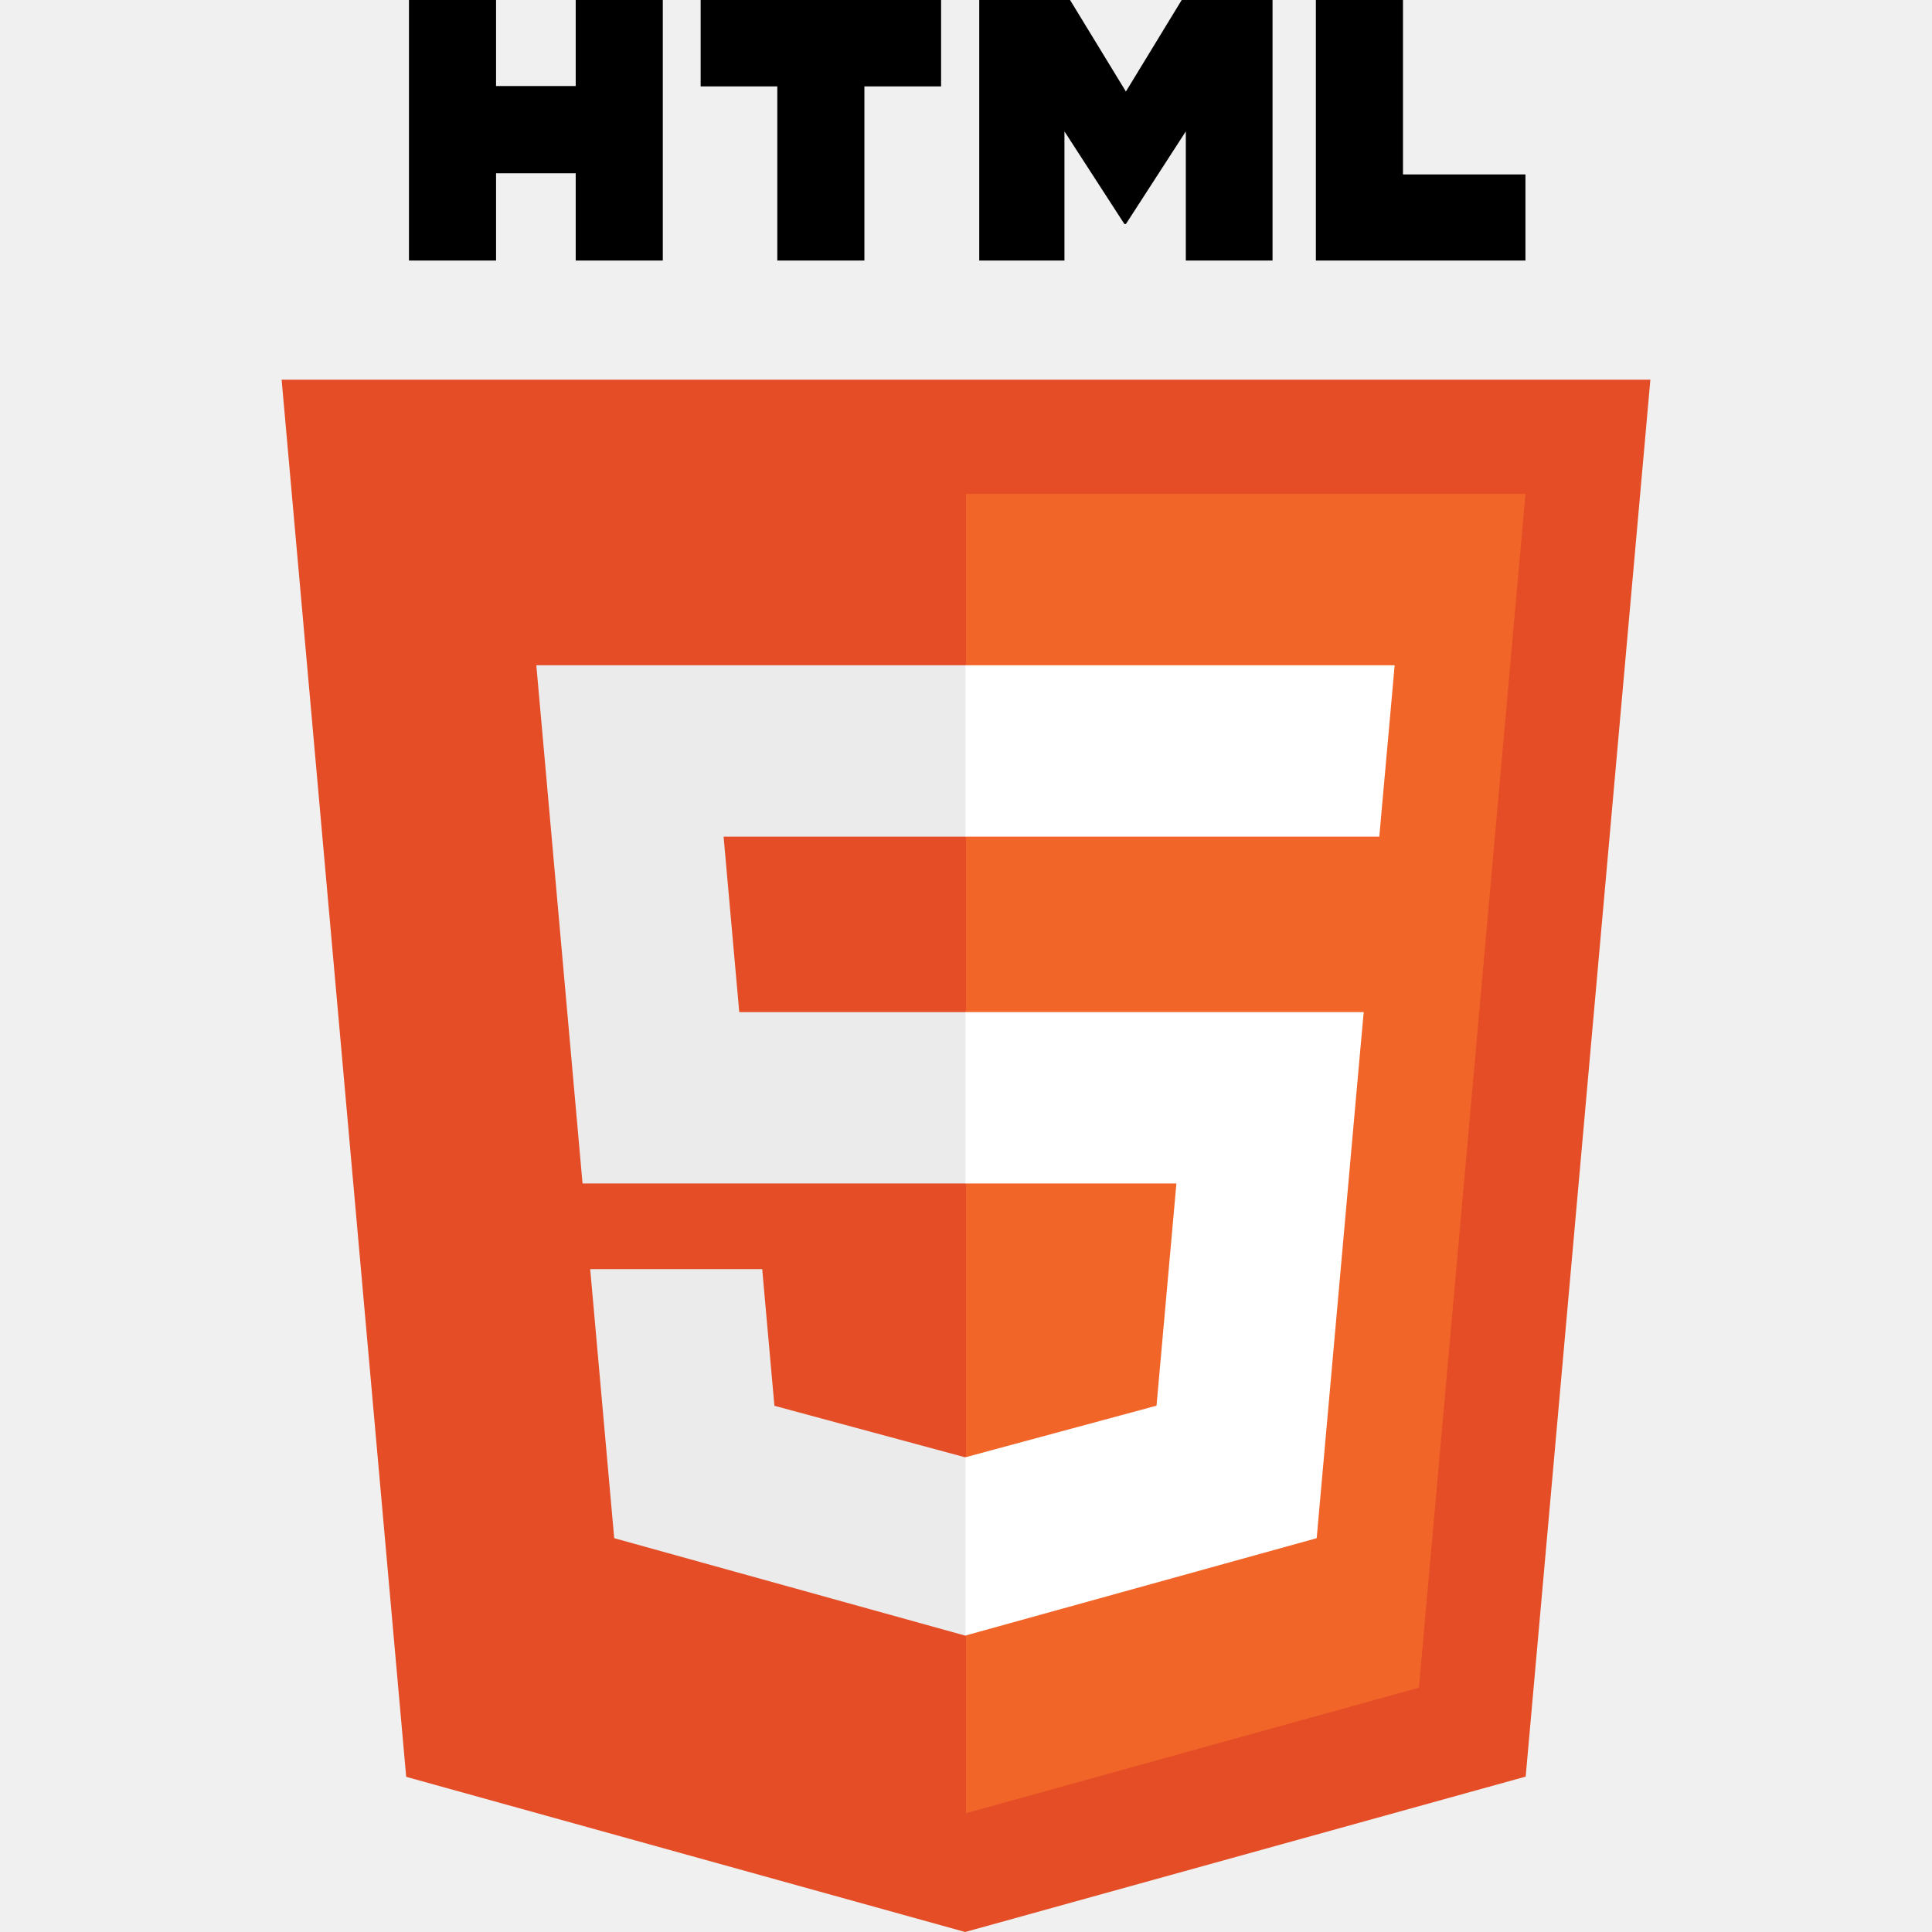
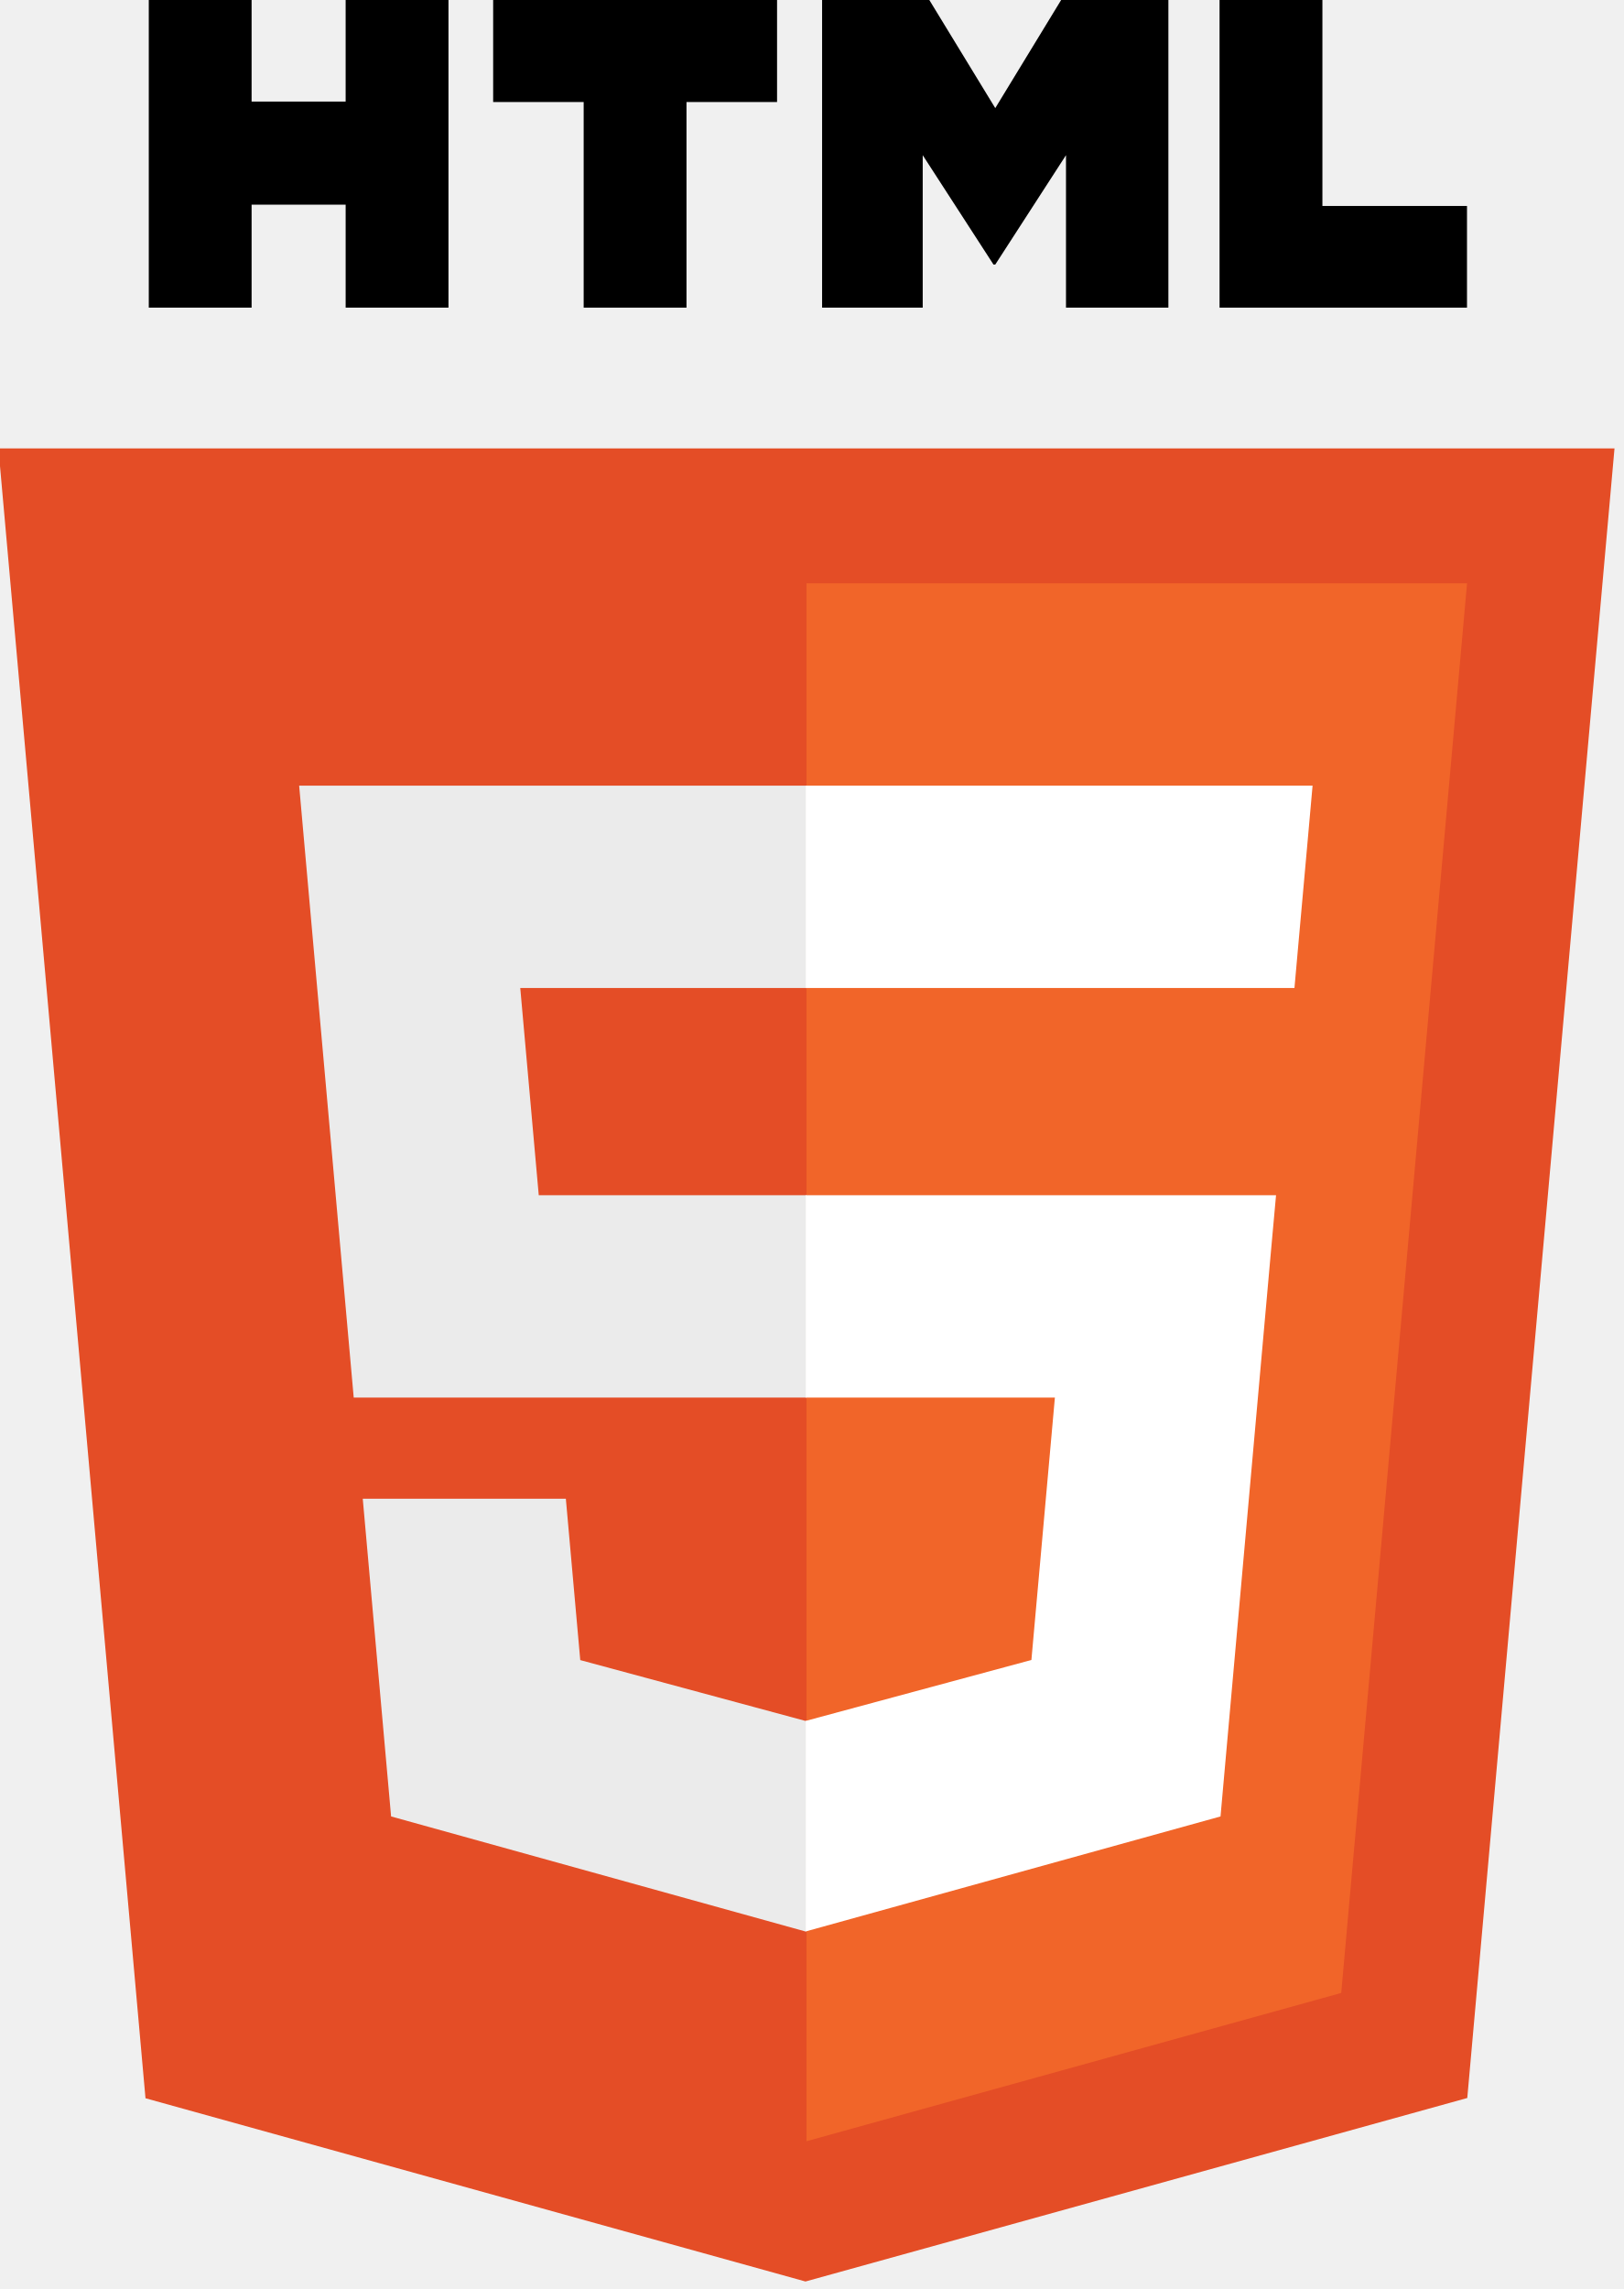
- <svg xmlns="http://www.w3.org/2000/svg" viewBox="0 0 512 512">
-   <polygon fill="#E44D26" points="107.644,470.877 74.633,100.62 437.367,100.62 404.321,470.819 255.778,512" />
-   <polygon fill="#F16529" points="256,480.523 376.03,447.246 404.27,130.894 256,130.894" />
-   <polygon fill="#EBEBEB" points="256,268.217 195.91,268.217 191.76,221.716 256,221.716 256,176.305 255.843,176.305 142.132,176.305 143.219,188.488 154.38,313.627 256,313.627" />
-   <polygon fill="#EBEBEB" points="256,386.153 255.801,386.206 205.227,372.55 201.994,336.333 177.419,336.333 156.409,336.333 162.771,407.634 255.791,433.457 256,433.399" />
-   <path d="M108.382,0h23.077v22.8h21.11V0h23.078v69.044H152.57v-23.12h-21.11v23.12h-23.077V0z" />
-   <path d="M205.994,22.896h-20.316V0h63.72v22.896h-20.325v46.148h-23.078V22.896z" />
-   <path d="M259.511,0h24.063l14.802,24.26L313.163,0h24.072v69.044h-22.982V34.822l-15.877,24.549h-0.397l-15.888-24.549v34.222h-22.58V0z" />
-   <path d="M348.72,0h23.084v46.222h32.453v22.822H348.72V0z" />
-   <polygon fill="#FFFFFF" points="255.843,268.217 255.843,313.627 311.761,313.627 306.49,372.521 255.843,386.191 255.843,433.435 348.937,407.634 349.62,399.962 360.291,280.411 361.399,268.217 349.162,268.217" />
-   <polygon fill="#FFFFFF" points="255.843,176.305 255.843,204.509 255.843,221.605 255.843,221.716 365.385,221.716 365.385,221.716 365.531,221.716 366.442,211.509 368.511,188.488 369.597,176.305" />
+ <svg xmlns="http://www.w3.org/2000/svg" version="1.1" id="Layer_1" x="0px" y="0px" width="298px" height="420px" viewBox="0 0 298 420" enable-background="new 0 0 298 420" xml:space="preserve">
+   <description>Created with Sketch (http://www.bohemiancoding.com/sketch)</description>
+   <polygon fill="#E44D26" points="26.7,385 -0.29,82.27 296.29,82.27 269.271,384.953 147.818,418.624 " />
+   <polygon fill="#F16529" points="148,392.888 246.14,365.68 269.229,107.022 148,107.022 " />
+   <polygon fill="#EBEBEB" points="148,219.302 98.869,219.302 95.476,181.28 148,181.28 148,144.151 147.872,144.151 54.899,144.151   55.787,154.112 64.913,256.43 148,256.43 " />
+   <polygon fill="#EBEBEB" points="148,315.729 147.837,315.771 106.487,304.605 103.843,274.995 83.75,274.995 66.572,274.995   71.773,333.292 147.829,354.404 148,354.358 " />
+   <path d="M27.304,0h18.868v18.642h17.26V0h18.87v56.452H63.433V37.549h-17.26v18.903H27.305L27.304,0L27.304,0z" />
+   <path d="M107.114,18.72H90.503V0h52.099v18.72h-16.619v37.732h-18.869L107.114,18.72L107.114,18.72z" />
+   <path d="M150.87,0h19.676l12.102,19.835L194.738,0h19.682v56.452h-18.791v-27.98l-12.981,20.071h-0.325l-12.989-20.071v27.98H150.87  V0z" />
+   <path d="M223.81,0h18.874v37.792h26.535v18.66H223.81V0z" />
+   <polygon fill="#FFFFFF" points="147.872,219.302 147.872,256.43 193.591,256.43 189.281,304.583 147.872,315.759 147.872,354.388   223.987,333.292 224.546,327.019 233.271,229.271 234.176,219.302 224.172,219.302 " />
+   <polygon fill="#FFFFFF" points="147.872,144.151 147.872,167.212 147.872,181.189 147.872,181.28 237.437,181.28 237.437,181.28   237.555,181.28 238.3,172.936 239.991,154.112 240.88,144.151 " />
</svg>
